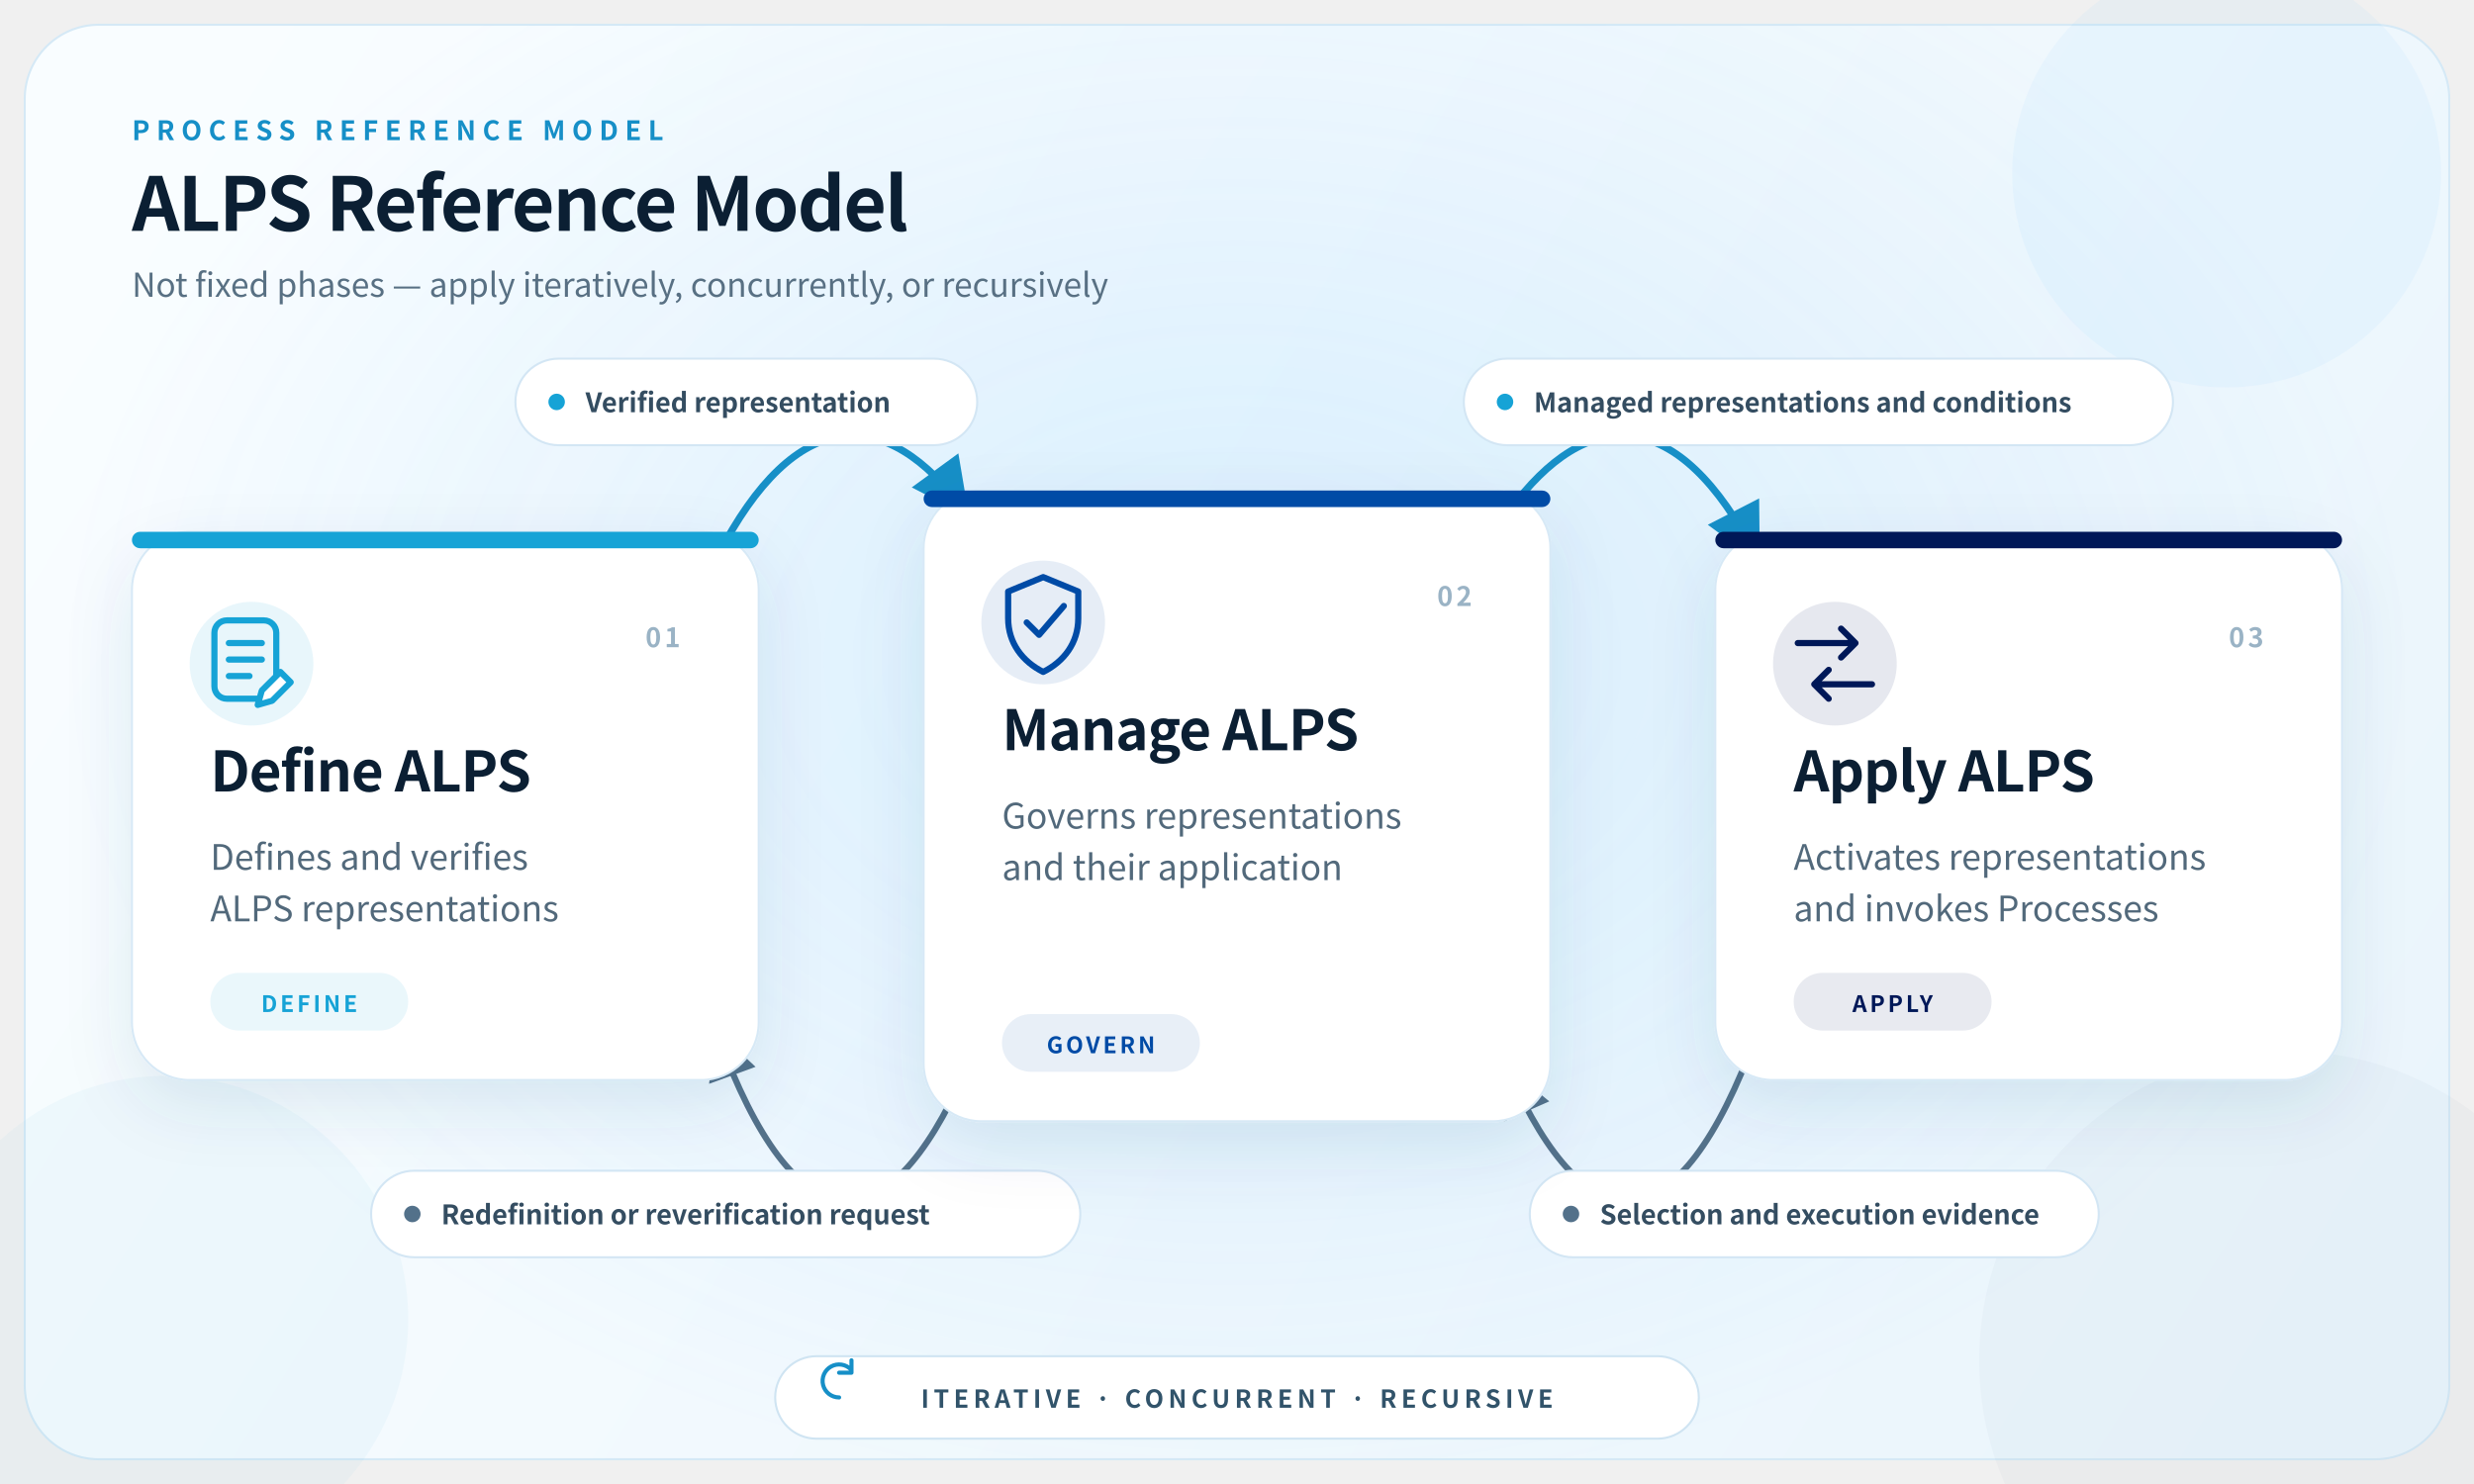
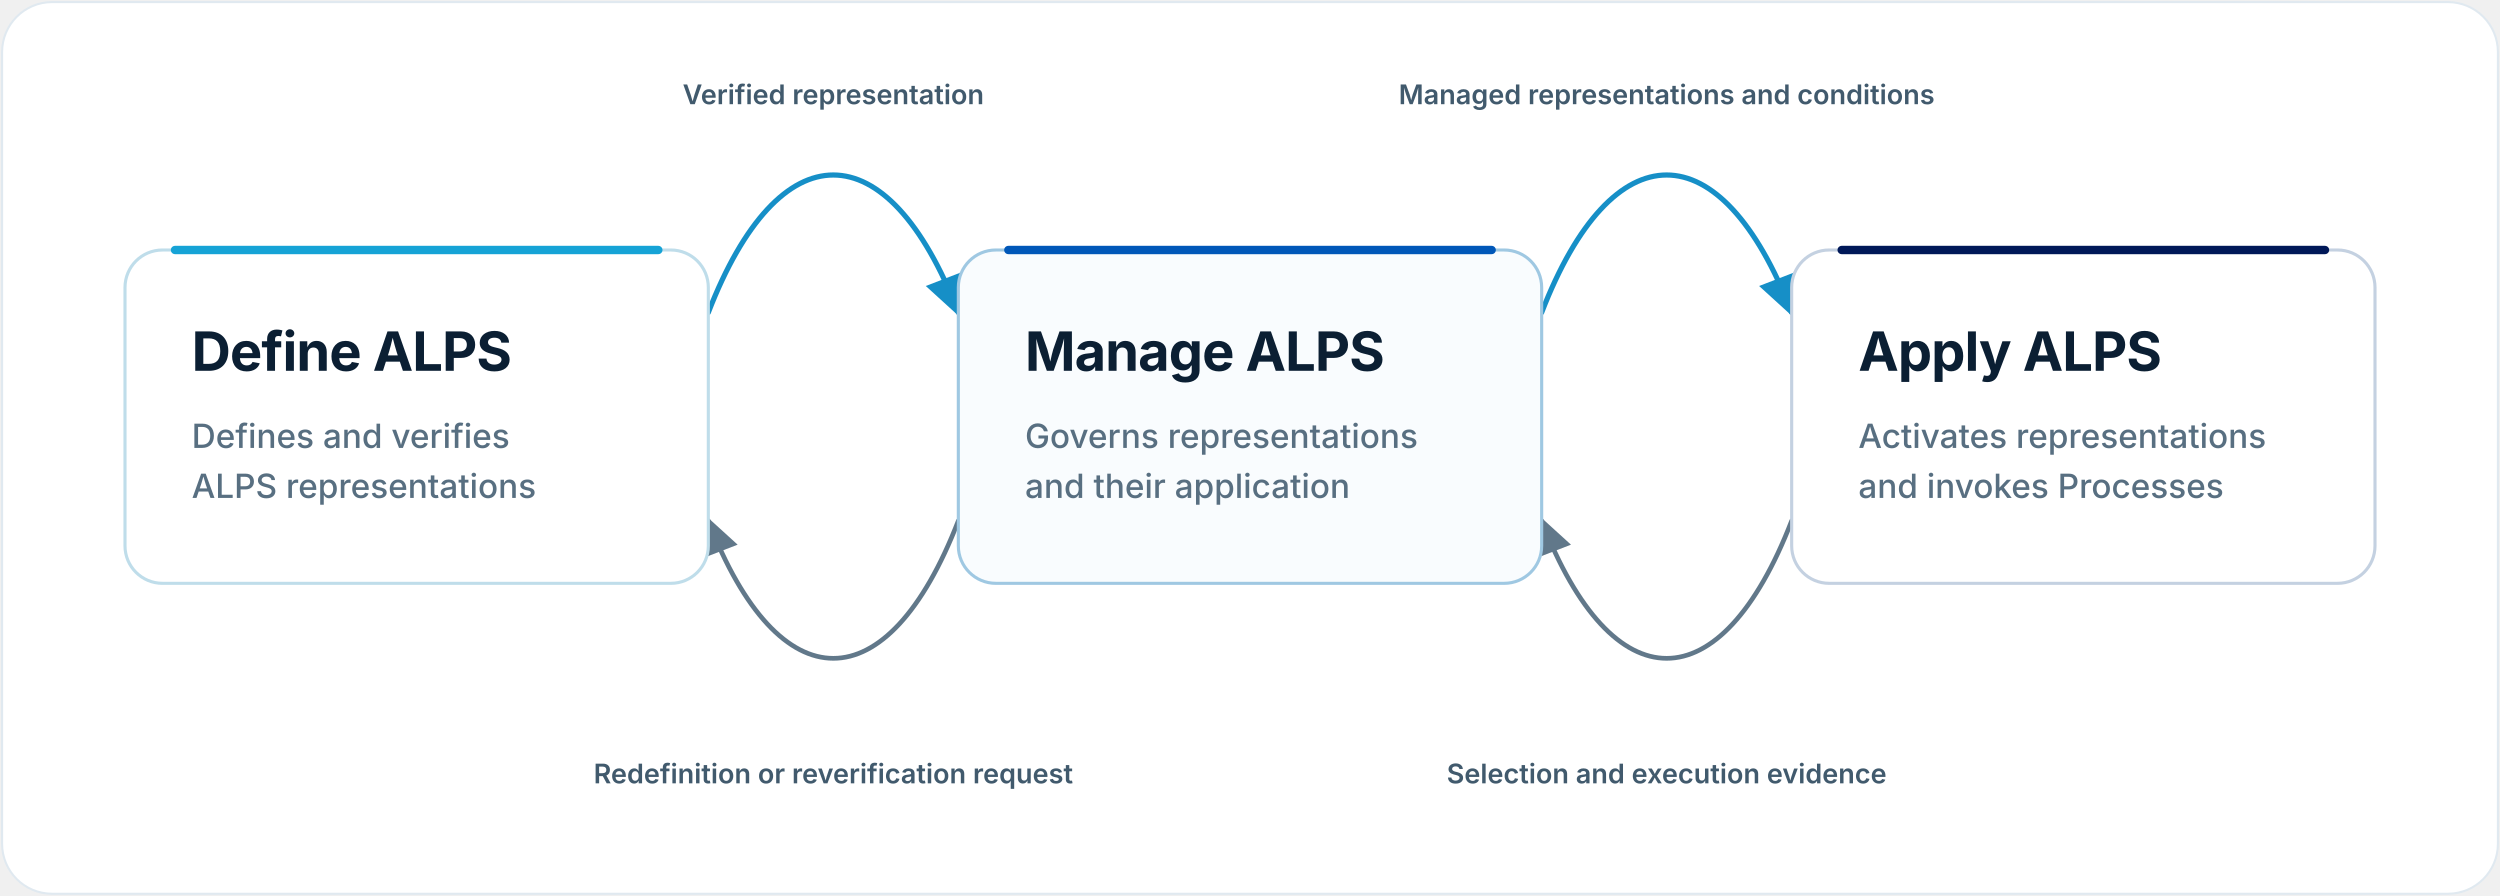
- <svg xmlns="http://www.w3.org/2000/svg" width="1200" height="720" viewBox="0 0 1200 720" role="img" aria-labelledby="title desc">
+ <svg xmlns="http://www.w3.org/2000/svg" width="1200" height="430" viewBox="0 0 1200 430" role="img" aria-labelledby="title desc">
  <defs>
-     <linearGradient id="background" x1="80" y1="36" x2="1120" y2="684" gradientUnits="userSpaceOnUse">
-       <stop stop-color="#F9FDFF" />
-       <stop offset="1" stop-color="#EAF5FC" />
-     </linearGradient>
-     <radialGradient id="glow" cx="0" cy="0" r="1" gradientUnits="userSpaceOnUse" gradientTransform="translate(600 320) rotate(90) scale(410 570)">
-       <stop stop-color="#4DB2FF" stop-opacity="0.16" />
-       <stop offset="1" stop-color="#4DB2FF" stop-opacity="0" />
-     </radialGradient>
-     <filter id="shadow" x="-20%" y="-20%" width="140%" height="160%" color-interpolation-filters="sRGB">
-       <feDropShadow dx="0" dy="12" stdDeviation="16" flood-color="#0B4D7A" flood-opacity="0.10" />
-     </filter>
-     <marker id="arrowPrimary" markerWidth="10" markerHeight="10" refX="8" refY="5" orient="auto" markerUnits="strokeWidth">
-       <path d="M1 1 9 5 1 9Z" fill="#168FC7" />
+     <marker id="arrowPrimary" markerWidth="8" markerHeight="8" refX="7" refY="4" orient="auto" markerUnits="strokeWidth">
+       <path d="M0 0 8 4 0 8Z" fill="#168FC7" />
    </marker>
-     <marker id="arrowFeedback" markerWidth="10" markerHeight="10" refX="8" refY="5" orient="auto" markerUnits="strokeWidth">
-       <path d="M1 1 9 5 1 9Z" fill="#53718A" />
+     <marker id="arrowFeedback" markerWidth="8" markerHeight="8" refX="7" refY="4" orient="auto" markerUnits="strokeWidth">
+       <path d="M0 0 8 4 0 8Z" fill="#61788A" />
    </marker>
    <style>
- text { font-family: "Noto Sans CJK JP", "Noto Sans JP", "Hiragino Kaku Gothic ProN", "Yu Gothic", Meiryo, Inter, ui-sans-serif, system-ui, -apple-system, BlinkMacSystemFont, "Segoe UI", sans-serif; }
- .eyebrow { font-size: 13px; font-weight: 700; letter-spacing: 3.2px; fill: #168FC7; }
- .heading { font-size: 36px; font-weight: 750; letter-spacing: -0.8px; fill: #0B1F33; }
- .subtitle { font-size: 16px; font-weight: 500; fill: #587083; }
- .number { font-size: 13px; font-weight: 800; letter-spacing: 1.6px; fill: #9AB3C5; }
- .cardTitle { font-size: 27px; font-weight: 750; letter-spacing: -0.4px; fill: #0B1F33; }
- .cardBody { font-size: 17px; font-weight: 500; fill: #52697B; }
- .action { font-size: 11px; font-weight: 800; letter-spacing: 1.4px; }
- .flowLabel { font-size: 13px; font-weight: 650; fill: #344D61; }
- .footer { font-size: 12px; font-weight: 750; letter-spacing: 2.2px; fill: #31536A; }
- </style>
+       text { font-family: Inter, ui-sans-serif, system-ui, -apple-system, BlinkMacSystemFont, "Segoe UI", sans-serif; }
+       .name { font-size: 26px; font-weight: 700; letter-spacing: -0.4px; fill: #0B1F33; }
+       .body { font-size: 16px; font-weight: 450; fill: #586F81; }
+       .label { font-size: 13px; font-weight: 600; fill: #415A6D; }
+     </style>
  </defs>
-   <rect x="12" y="12" width="1176" height="696" rx="36" fill="url(#background)" stroke="#D5E9F6" />
-   <rect x="12" y="12" width="1176" height="696" rx="36" fill="url(#glow)" />
-   <circle cx="1080" cy="84" r="104" fill="#4DB2FF" opacity="0.055" />
-   <circle cx="1110" cy="660" r="150" fill="#001858" opacity="0.025" />
-   <circle cx="80" cy="640" r="118" fill="#16A3D6" opacity="0.04" />
-   <text x="64" y="68" class="eyebrow">PROCESS REFERENCE MODEL</text>
-   <text x="64" y="112" class="heading">ALPS Reference Model</text>
-   <text x="64" y="144" class="subtitle">Not fixed phases — apply iteratively, concurrently, or recursively</text>
-   <path d="M348 270 C386 196 430 196 468 248" fill="none" stroke="#168FC7" stroke-width="3.5" stroke-linecap="round" marker-end="url(#arrowPrimary)" />
-   <path d="M732 248 C770 196 814 196 852 270" fill="none" stroke="#168FC7" stroke-width="3.5" stroke-linecap="round" marker-end="url(#arrowPrimary)" />
-   <path d="M468 520 C430 606 386 606 348 502" fill="none" stroke="#53718A" stroke-width="3" stroke-linecap="round" marker-end="url(#arrowFeedback)" />
-   <path d="M852 502 C814 606 770 606 732 520" fill="none" stroke="#53718A" stroke-width="3" stroke-linecap="round" marker-end="url(#arrowFeedback)" />
+   <rect x="1" y="1" width="1198" height="428" rx="24" fill="#FFFFFF" stroke="#E0E9F0" />
+   <path d="M340 150 C374 62 426 62 460 150" fill="none" stroke="#168FC7" stroke-width="2.5" stroke-linecap="round" marker-end="url(#arrowPrimary)" />
+   <path d="M740 150 C774 62 826 62 860 150" fill="none" stroke="#168FC7" stroke-width="2.5" stroke-linecap="round" marker-end="url(#arrowPrimary)" />
+   <path d="M460 250 C426 338 374 338 340 250" fill="none" stroke="#61788A" stroke-width="2.25" stroke-linecap="round" marker-end="url(#arrowFeedback)" />
+   <path d="M860 250 C826 338 774 338 740 250" fill="none" stroke="#61788A" stroke-width="2.25" stroke-linecap="round" marker-end="url(#arrowFeedback)" />
+   <text x="400" y="50" class="label" text-anchor="middle">Verified representation</text>
+   <text x="800" y="50" class="label" text-anchor="middle">Managed representations and conditions</text>
+   <text x="400" y="376" class="label" text-anchor="middle">Redefinition or reverification request</text>
+   <text x="800" y="376" class="label" text-anchor="middle">Selection and execution evidence</text>
  <g>
-     <rect x="250" y="174" width="224" height="42" rx="21" fill="#FFFFFF" stroke="#D3E6F4" />
-     <circle cx="270" cy="195" r="4" fill="#16A3D6" />
-     <text x="284" y="200" class="flowLabel">Verified representation</text>
+     <rect x="60" y="120" width="280" height="160" rx="18" fill="#FFFFFF" stroke="#BFDDEA" stroke-width="1.5" />
+     <line x1="84" y1="120" x2="316" y2="120" stroke="#16A3D6" stroke-width="4" stroke-linecap="round" />
+     <text x="92" y="178" class="name">Define ALPS</text>
+     <text x="92" y="215" class="body">
+       <tspan x="92">Defines and verifies</tspan>
+       <tspan x="92" dy="24">ALPS representations</tspan>
+     </text>
  </g>
  <g>
-     <rect x="710" y="174" width="344" height="42" rx="21" fill="#FFFFFF" stroke="#D3E6F4" />
-     <circle cx="730" cy="195" r="4" fill="#16A3D6" />
-     <text x="744" y="200" class="flowLabel">Managed representations and conditions</text>
+     <rect x="460" y="120" width="280" height="160" rx="18" fill="#F9FCFE" stroke="#9FC8E2" stroke-width="1.5" />
+     <line x1="484" y1="120" x2="716" y2="120" stroke="#0057B8" stroke-width="4" stroke-linecap="round" />
+     <text x="492" y="178" class="name">Manage ALPS</text>
+     <text x="492" y="215" class="body">
+       <tspan x="492">Governs representations</tspan>
+       <tspan x="492" dy="24">and their application</tspan>
+     </text>
  </g>
  <g>
-     <rect x="180" y="568" width="344" height="42" rx="21" fill="#FFFFFF" stroke="#D3E6F4" />
-     <circle cx="200" cy="589" r="4" fill="#53718A" />
-     <text x="214" y="594" class="flowLabel">Redefinition or reverification request</text>
-   </g>
-   <g>
-     <rect x="742" y="568" width="276" height="42" rx="21" fill="#FFFFFF" stroke="#D3E6F4" />
-     <circle cx="762" cy="589" r="4" fill="#53718A" />
-     <text x="776" y="594" class="flowLabel">Selection and execution evidence</text>
-   </g>
-   <g class="card">
-     <rect x="64" y="258" width="304" height="266" rx="28" fill="#FFFFFF" stroke="#D7E9F6" filter="url(#shadow)" />
-     <rect x="64" y="258" width="304" height="8" rx="4" fill="#16A3D6" />
-     <circle cx="122" cy="322" r="30" fill="#16A3D6" opacity="0.10" />
-     <g transform="translate(96 296)" fill="none" stroke="#16A3D6" stroke-width="3" stroke-linecap="round" stroke-linejoin="round">
-       <rect x="8" y="5" width="30" height="38" rx="6" />
-       <path d="M15 16h16M15 24h16M15 32h10" />
-       <path d="m31 39 9-9 5 5-9 9-7 2Z" fill="#FFFFFF" stroke="none" />
-       <path d="m31 39 9-9 5 5-9 9-7 2 2-7Z" />
-     </g>
-     <text x="330" y="314" class="number" text-anchor="end">01</text>
-     <text x="102" y="384" class="cardTitle">Define ALPS</text>
-     <text x="102" y="422" class="cardBody" text-anchor="start">
-       <tspan x="102" dy="0">Defines and verifies</tspan>
-       <tspan x="102" dy="25">ALPS representations</tspan>
+     <rect x="860" y="120" width="280" height="160" rx="18" fill="#FFFFFF" stroke="#C4D1E1" stroke-width="1.5" />
+     <line x1="884" y1="120" x2="1116" y2="120" stroke="#001858" stroke-width="4" stroke-linecap="round" />
+     <text x="892" y="178" class="name">Apply ALPS</text>
+     <text x="892" y="215" class="body">
+       <tspan x="892">Activates representations</tspan>
+       <tspan x="892" dy="24">and invokes Processes</tspan>
    </text>
-     <rect x="102" y="472" width="96" height="28" rx="14" fill="#16A3D6" opacity="0.09" />
-     <text x="150.0" y="491" class="action" text-anchor="middle" fill="#16A3D6">DEFINE</text>
-   </g>
-   <g class="card">
-     <rect x="448" y="238" width="304" height="306" rx="28" fill="#FFFFFF" stroke="#D7E9F6" filter="url(#shadow)" />
-     <rect x="448" y="238" width="304" height="8" rx="4" fill="#004BA6" />
-     <circle cx="506" cy="302" r="30" fill="#004BA6" opacity="0.10" />
-     <g transform="translate(480 276)" fill="none" stroke="#004BA6" stroke-width="3" stroke-linecap="round" stroke-linejoin="round">
-       <path d="M26 4 43 11v13c0 12-7 21-17 26C16 45 9 36 9 24V11L26 4Z" />
-       <path d="m18 26 6 6 12-14" />
-     </g>
-     <text x="714" y="294" class="number" text-anchor="end">02</text>
-     <text x="486" y="364" class="cardTitle">Manage ALPS</text>
-     <text x="486" y="402" class="cardBody" text-anchor="start">
-       <tspan x="486" dy="0">Governs representations</tspan>
-       <tspan x="486" dy="25">and their application</tspan>
-     </text>
-     <rect x="486" y="492" width="96" height="28" rx="14" fill="#004BA6" opacity="0.09" />
-     <text x="534.0" y="511" class="action" text-anchor="middle" fill="#004BA6">GOVERN</text>
-   </g>
-   <g class="card">
-     <rect x="832" y="258" width="304" height="266" rx="28" fill="#FFFFFF" stroke="#D7E9F6" filter="url(#shadow)" />
-     <rect x="832" y="258" width="304" height="8" rx="4" fill="#001858" />
-     <circle cx="890" cy="322" r="30" fill="#001858" opacity="0.10" />
-     <g transform="translate(864 296)" fill="none" stroke="#001858" stroke-width="3" stroke-linecap="round" stroke-linejoin="round">
-       <path d="M8 16h28l-7-7M36 16l-7 7" />
-       <path d="M44 36H16l7-7M16 36l7 7" />
-     </g>
-     <text x="1098" y="314" class="number" text-anchor="end">03</text>
-     <text x="870" y="384" class="cardTitle">Apply ALPS</text>
-     <text x="870" y="422" class="cardBody" text-anchor="start">
-       <tspan x="870" dy="0">Activates representations</tspan>
-       <tspan x="870" dy="25">and invokes Processes</tspan>
-     </text>
-     <rect x="870" y="472" width="96" height="28" rx="14" fill="#001858" opacity="0.09" />
-     <text x="918.0" y="491" class="action" text-anchor="middle" fill="#001858">APPLY</text>
-   </g>
-   <g>
-     <rect x="376" y="658" width="448" height="40" rx="20" fill="#FFFFFF" stroke="#CFE4F2" />
-     <path d="M407 678a8 8 0 1 1 5.8-13.5M413 660v6h-6" fill="none" stroke="#168FC7" stroke-width="2" stroke-linecap="round" stroke-linejoin="round" />
-     <text x="600" y="683" class="footer" text-anchor="middle">ITERATIVE  ·  CONCURRENT  ·  RECURSIVE</text>
  </g>
</svg>
